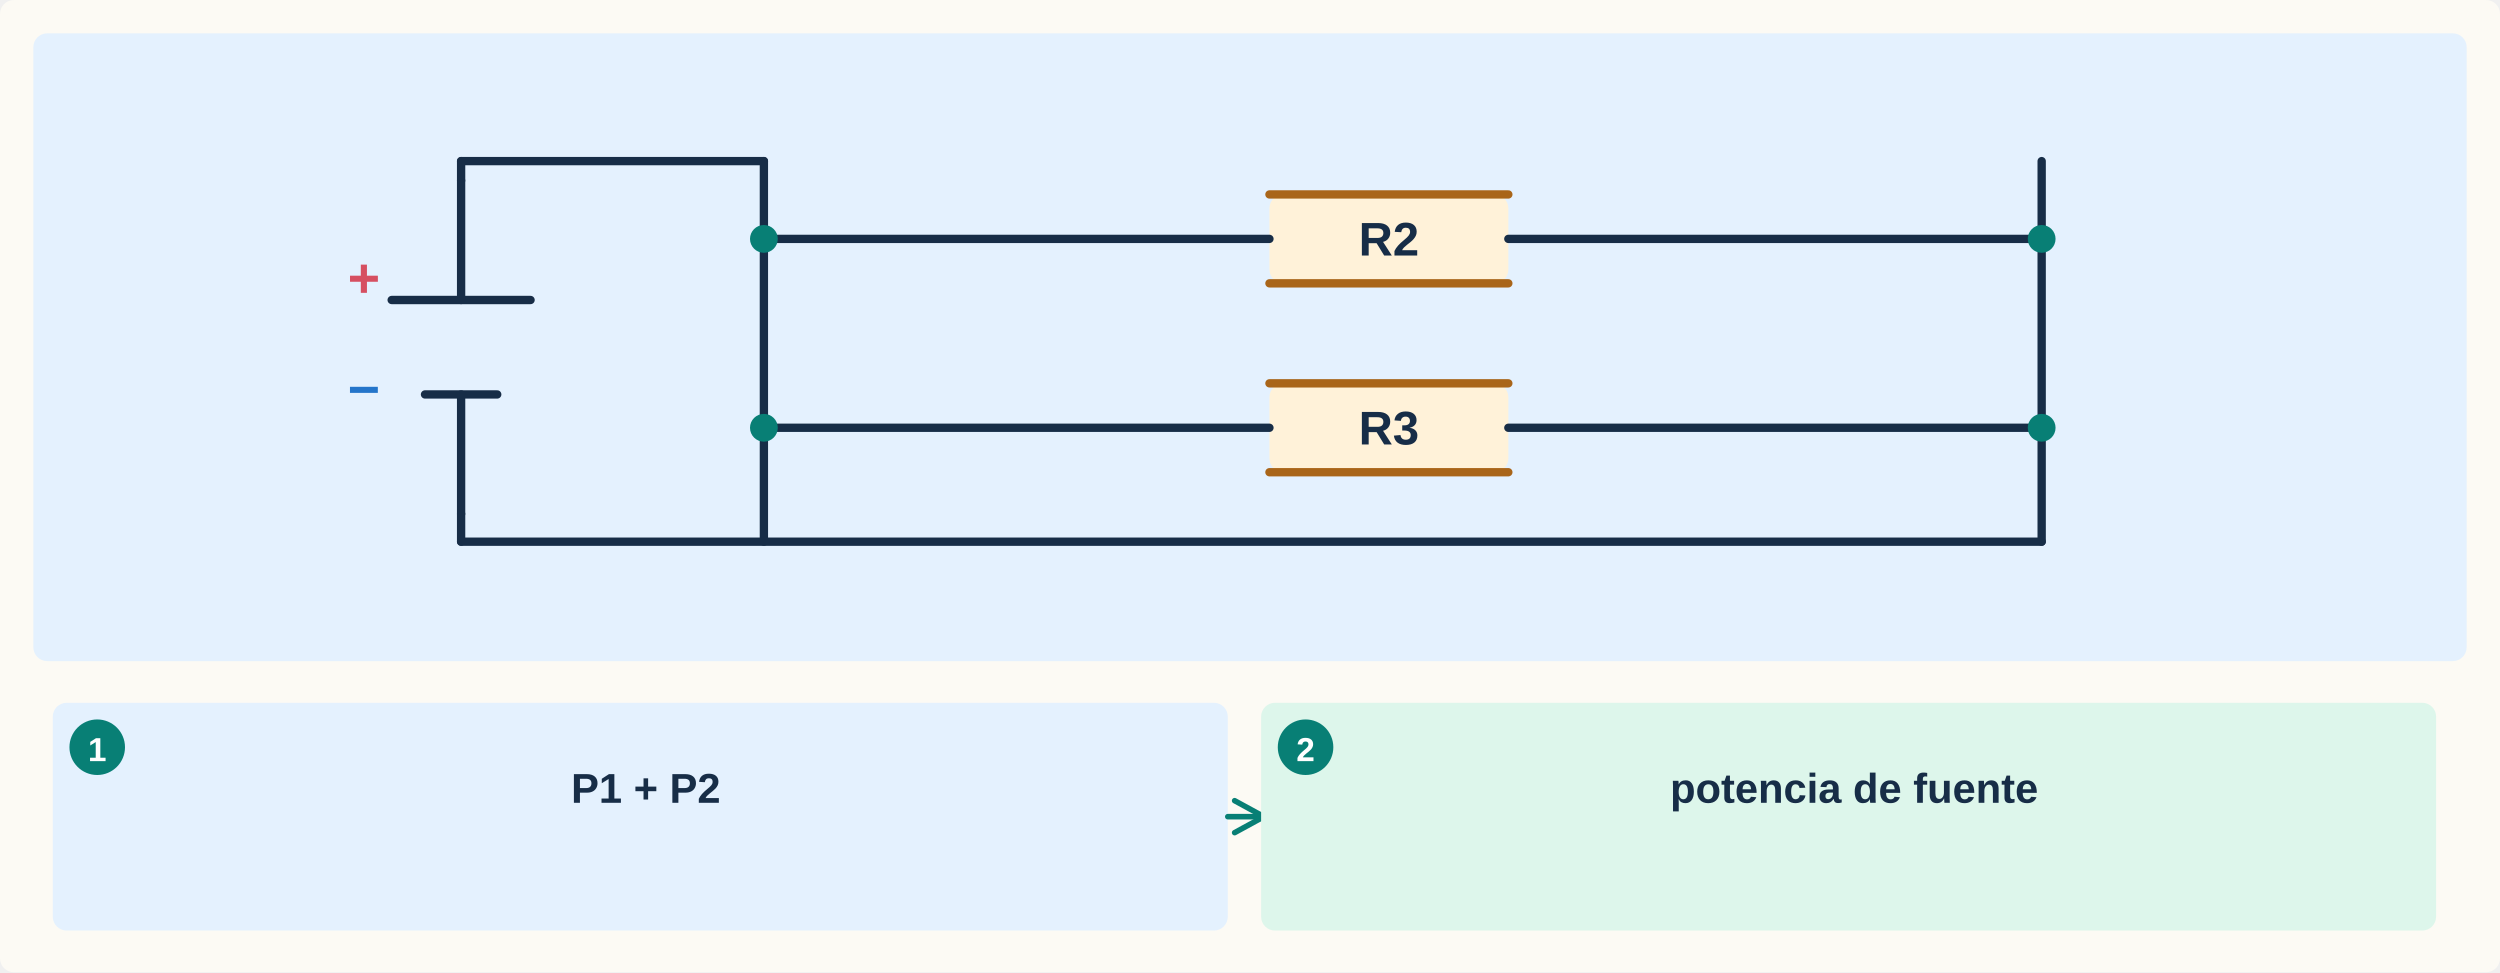
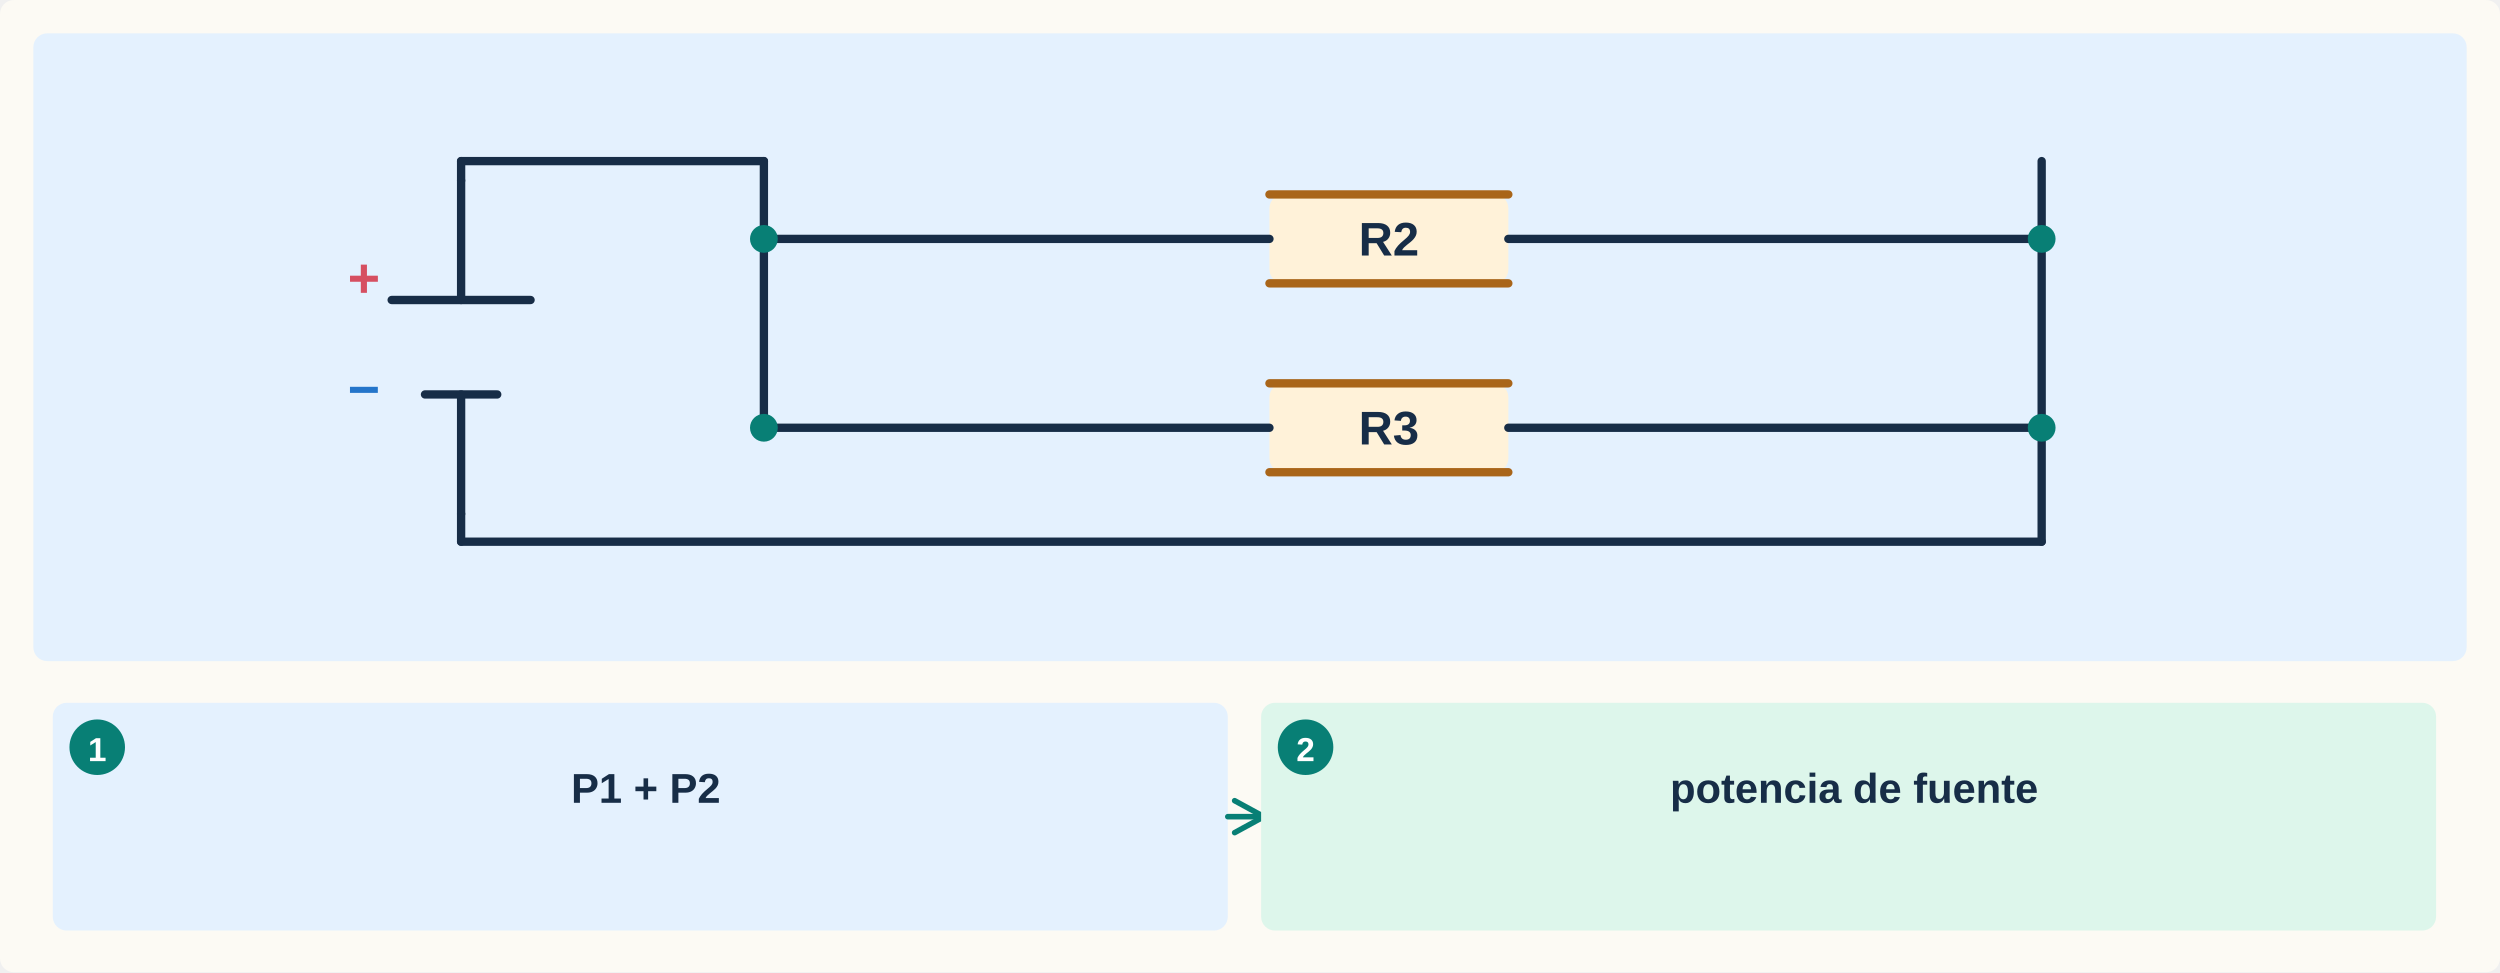
<svg xmlns="http://www.w3.org/2000/svg" viewBox="0 0 900 350" role="img">
  <rect x="0" y="0" width="900" height="350" rx="5" fill="#FCFAF4" />
  <rect x="12" y="12" width="876" height="226" rx="5" fill="#E4F1FE" />
  <line x1="166" y1="65" x2="166" y2="108" stroke="#172D47" stroke-width="3" stroke-linecap="round" />
  <line x1="166" y1="142" x2="166" y2="185" stroke="#172D47" stroke-width="3" stroke-linecap="round" />
  <line x1="141" y1="108" x2="191" y2="108" stroke="#172D47" stroke-width="3" stroke-linecap="round" />
  <line x1="153" y1="142" x2="179" y2="142" stroke="#172D47" stroke-width="3" stroke-linecap="round" />
  <text x="131" y="107" text-anchor="middle" font-family="Arial,sans-serif" font-size="20" font-weight="700" fill="#D64F61">+</text>
  <text x="131" y="147" text-anchor="middle" font-family="Arial,sans-serif" font-size="20" font-weight="700" fill="#2475CA">−</text>
  <line x1="166" y1="58" x2="166" y2="65" stroke="#172D47" stroke-width="3" stroke-linecap="round" />
  <line x1="166" y1="185" x2="166" y2="195" stroke="#172D47" stroke-width="3" stroke-linecap="round" />
  <line x1="166" y1="195" x2="735" y2="195" stroke="#172D47" stroke-width="3" stroke-linecap="round" />
  <line x1="166" y1="58" x2="275" y2="58" stroke="#172D47" stroke-width="3" stroke-linecap="round" />
-   <line x1="275" y1="58" x2="275" y2="195" stroke="#172D47" stroke-width="3" stroke-linecap="round" />
+   <line x1="275" y1="58" x2="275" y2="154" stroke="#172D47" stroke-width="3" stroke-linecap="round" />
  <line x1="735" y1="58" x2="735" y2="195" stroke="#172D47" stroke-width="3" stroke-linecap="round" />
  <rect x="457" y="70" width="86" height="32" rx="5" fill="#FFF2D9" />
  <line x1="457" y1="70" x2="543" y2="70" stroke="#A96519" stroke-width="3" stroke-linecap="round" />
  <line x1="457" y1="102" x2="543" y2="102" stroke="#A96519" stroke-width="3" stroke-linecap="round" />
  <text x="500" y="92" text-anchor="middle" font-family="Arial,sans-serif" font-size="17" font-weight="700" fill="#172D47">R2</text>
  <line x1="275" y1="86" x2="457" y2="86" stroke="#172D47" stroke-width="3" stroke-linecap="round" />
  <line x1="543" y1="86" x2="735" y2="86" stroke="#172D47" stroke-width="3" stroke-linecap="round" />
  <circle cx="275" cy="86" r="5" fill="#087F75" />
  <circle cx="735" cy="86" r="5" fill="#087F75" />
  <rect x="457" y="138" width="86" height="32" rx="5" fill="#FFF2D9" />
  <line x1="457" y1="138" x2="543" y2="138" stroke="#A96519" stroke-width="3" stroke-linecap="round" />
  <line x1="457" y1="170" x2="543" y2="170" stroke="#A96519" stroke-width="3" stroke-linecap="round" />
  <text x="500" y="160" text-anchor="middle" font-family="Arial,sans-serif" font-size="17" font-weight="700" fill="#172D47">R3</text>
  <line x1="275" y1="154" x2="457" y2="154" stroke="#172D47" stroke-width="3" stroke-linecap="round" />
  <line x1="543" y1="154" x2="735" y2="154" stroke="#172D47" stroke-width="3" stroke-linecap="round" />
  <circle cx="275" cy="154" r="5" fill="#087F75" />
  <circle cx="735" cy="154" r="5" fill="#087F75" />
  <rect x="19" y="253" width="423" height="82" rx="5" fill="#E4F1FE" />
  <circle cx="35" cy="269" r="10" fill="#087F75" />
  <text x="35" y="274" text-anchor="middle" font-family="Arial,sans-serif" font-size="12" font-weight="700" fill="#FFFFFF">1</text>
  <text x="232.5" y="289" text-anchor="middle" font-family="Arial,sans-serif" font-size="15" font-weight="700" fill="#172D47">P1 + P2</text>
  <line x1="442" y1="294" x2="455" y2="294" stroke="#087F75" stroke-width="2" stroke-linecap="round" />
  <line x1="455" y1="294" x2="444.469" y2="299.753" stroke="#087F75" stroke-width="2" stroke-linecap="round" />
  <line x1="455" y1="294" x2="444.469" y2="288.247" stroke="#087F75" stroke-width="2" stroke-linecap="round" />
  <rect x="454" y="253" width="423" height="82" rx="5" fill="#DDF6EB" />
  <circle cx="470" cy="269" r="10" fill="#087F75" />
  <text x="470" y="274" text-anchor="middle" font-family="Arial,sans-serif" font-size="12" font-weight="700" fill="#FFFFFF">2</text>
  <text x="667.5" y="289" text-anchor="middle" font-family="Arial,sans-serif" font-size="15" font-weight="700" fill="#172D47">potencia de fuente</text>
</svg>
